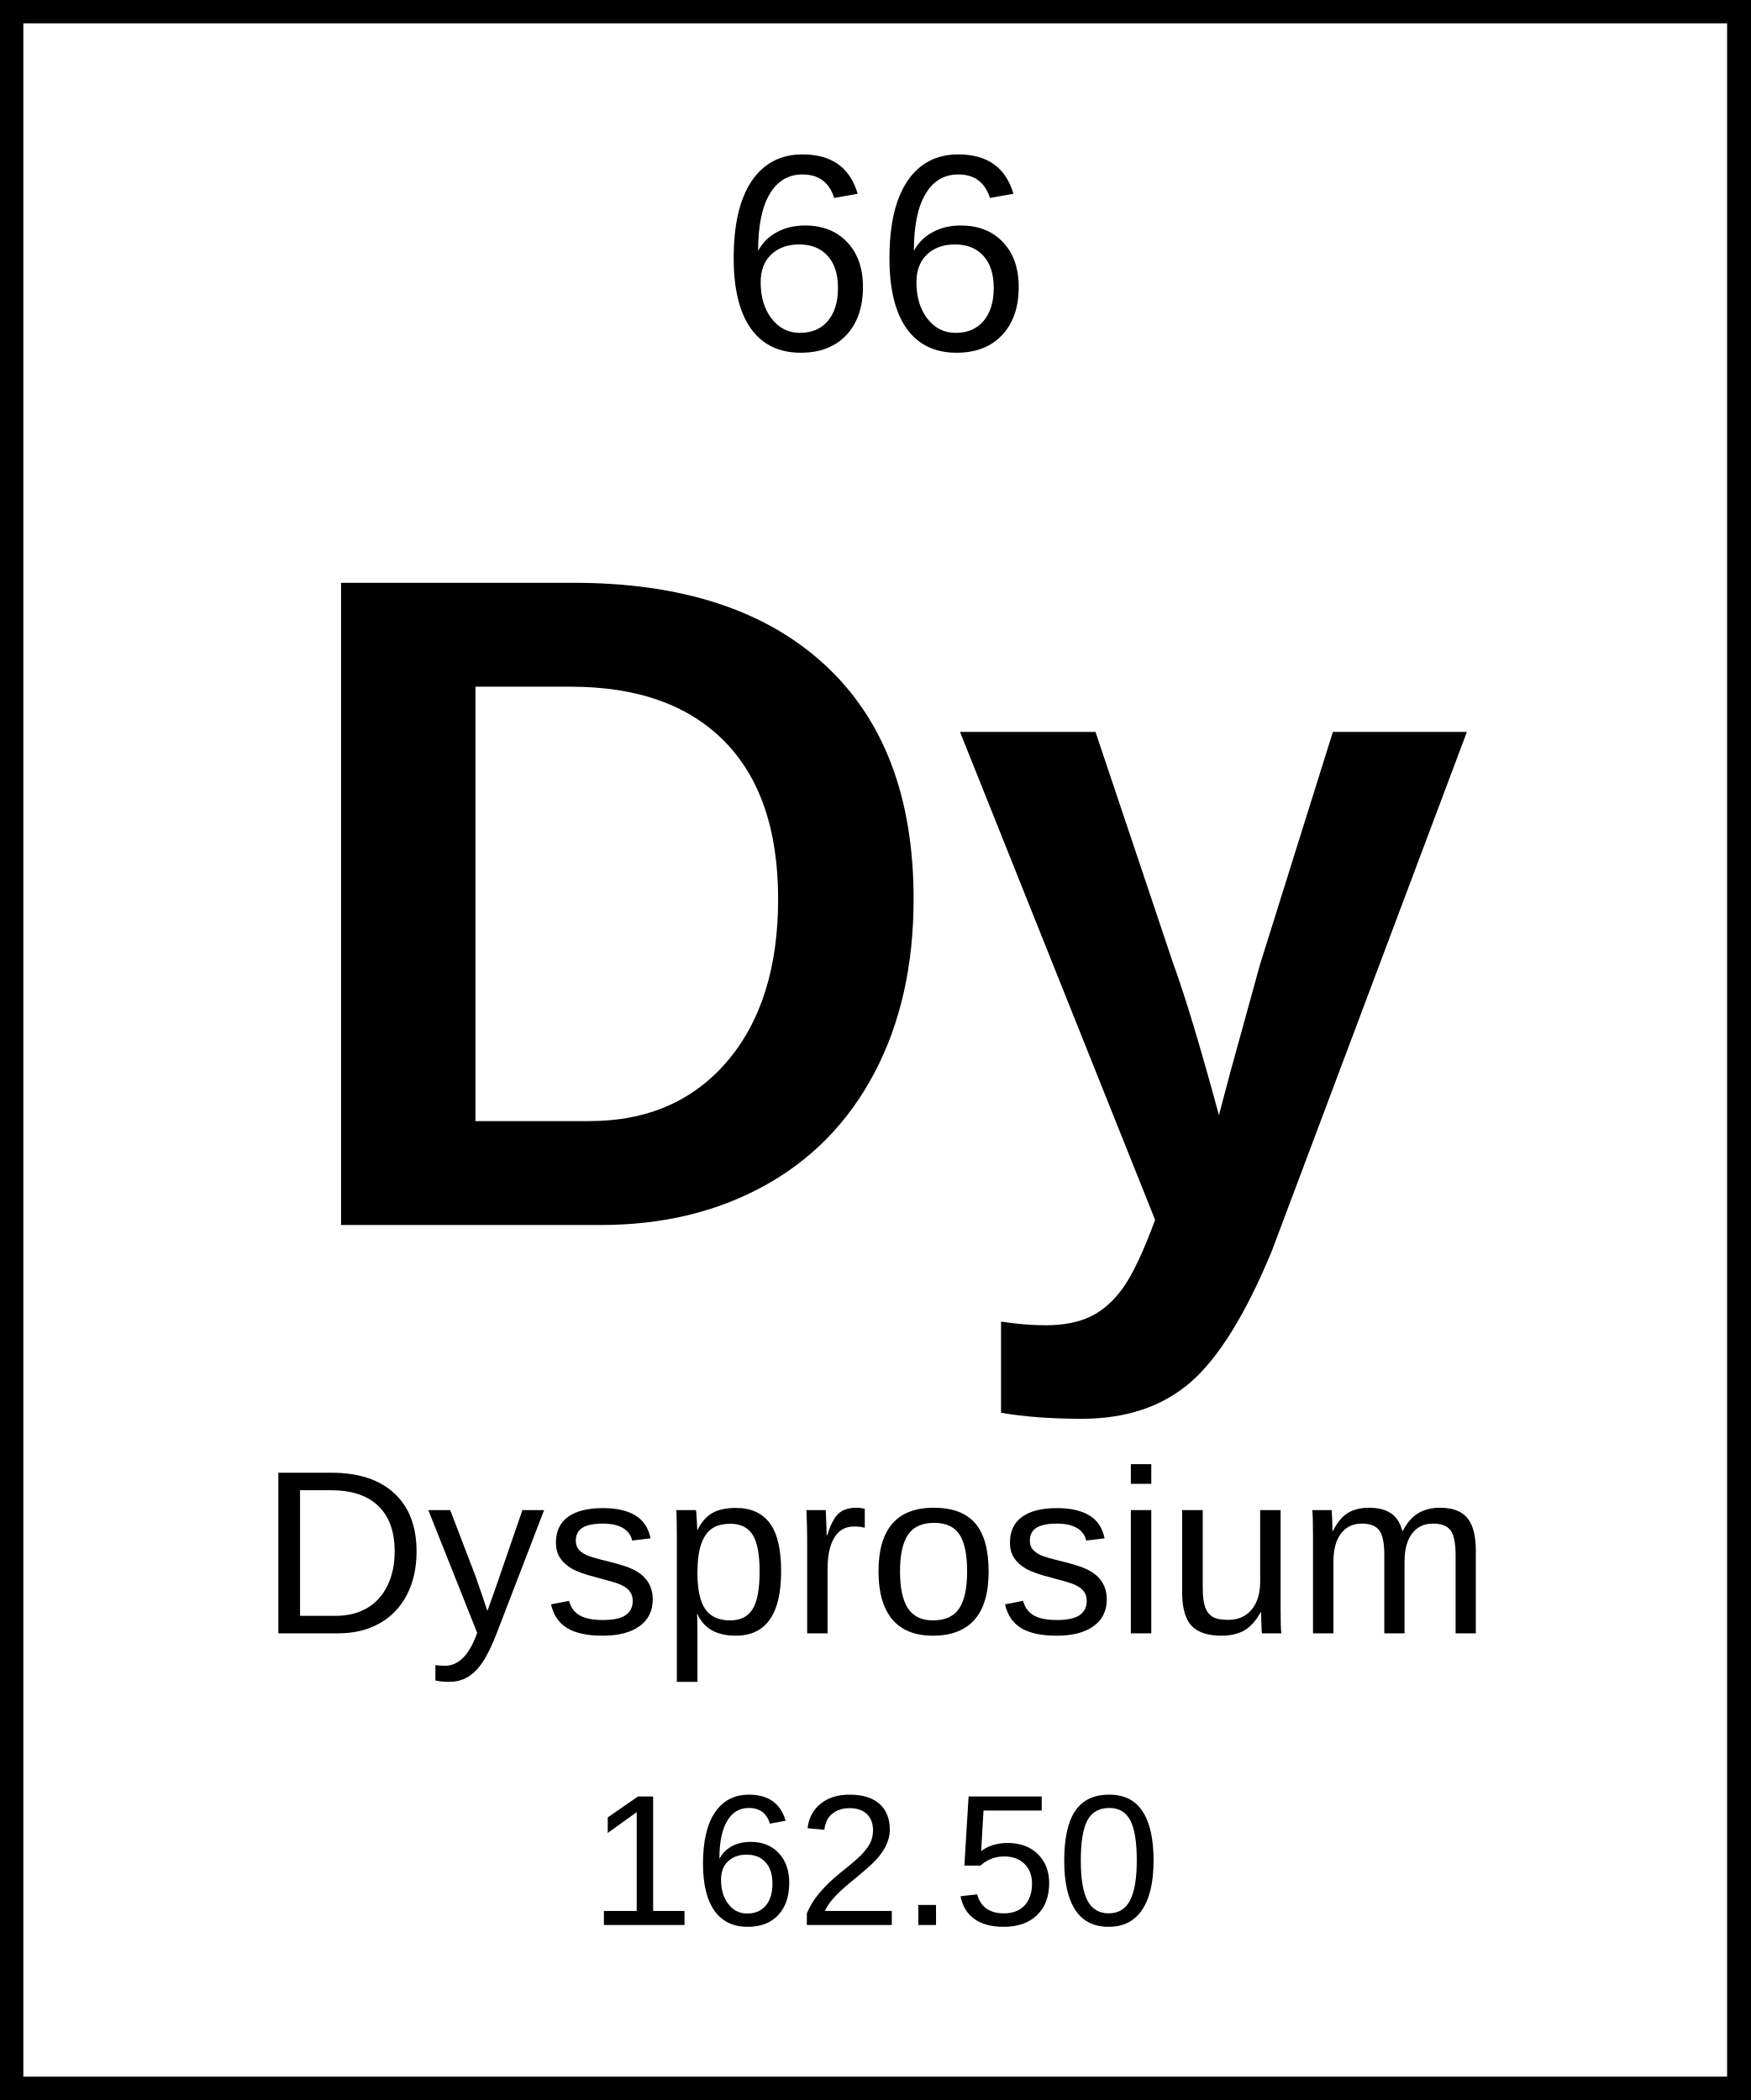
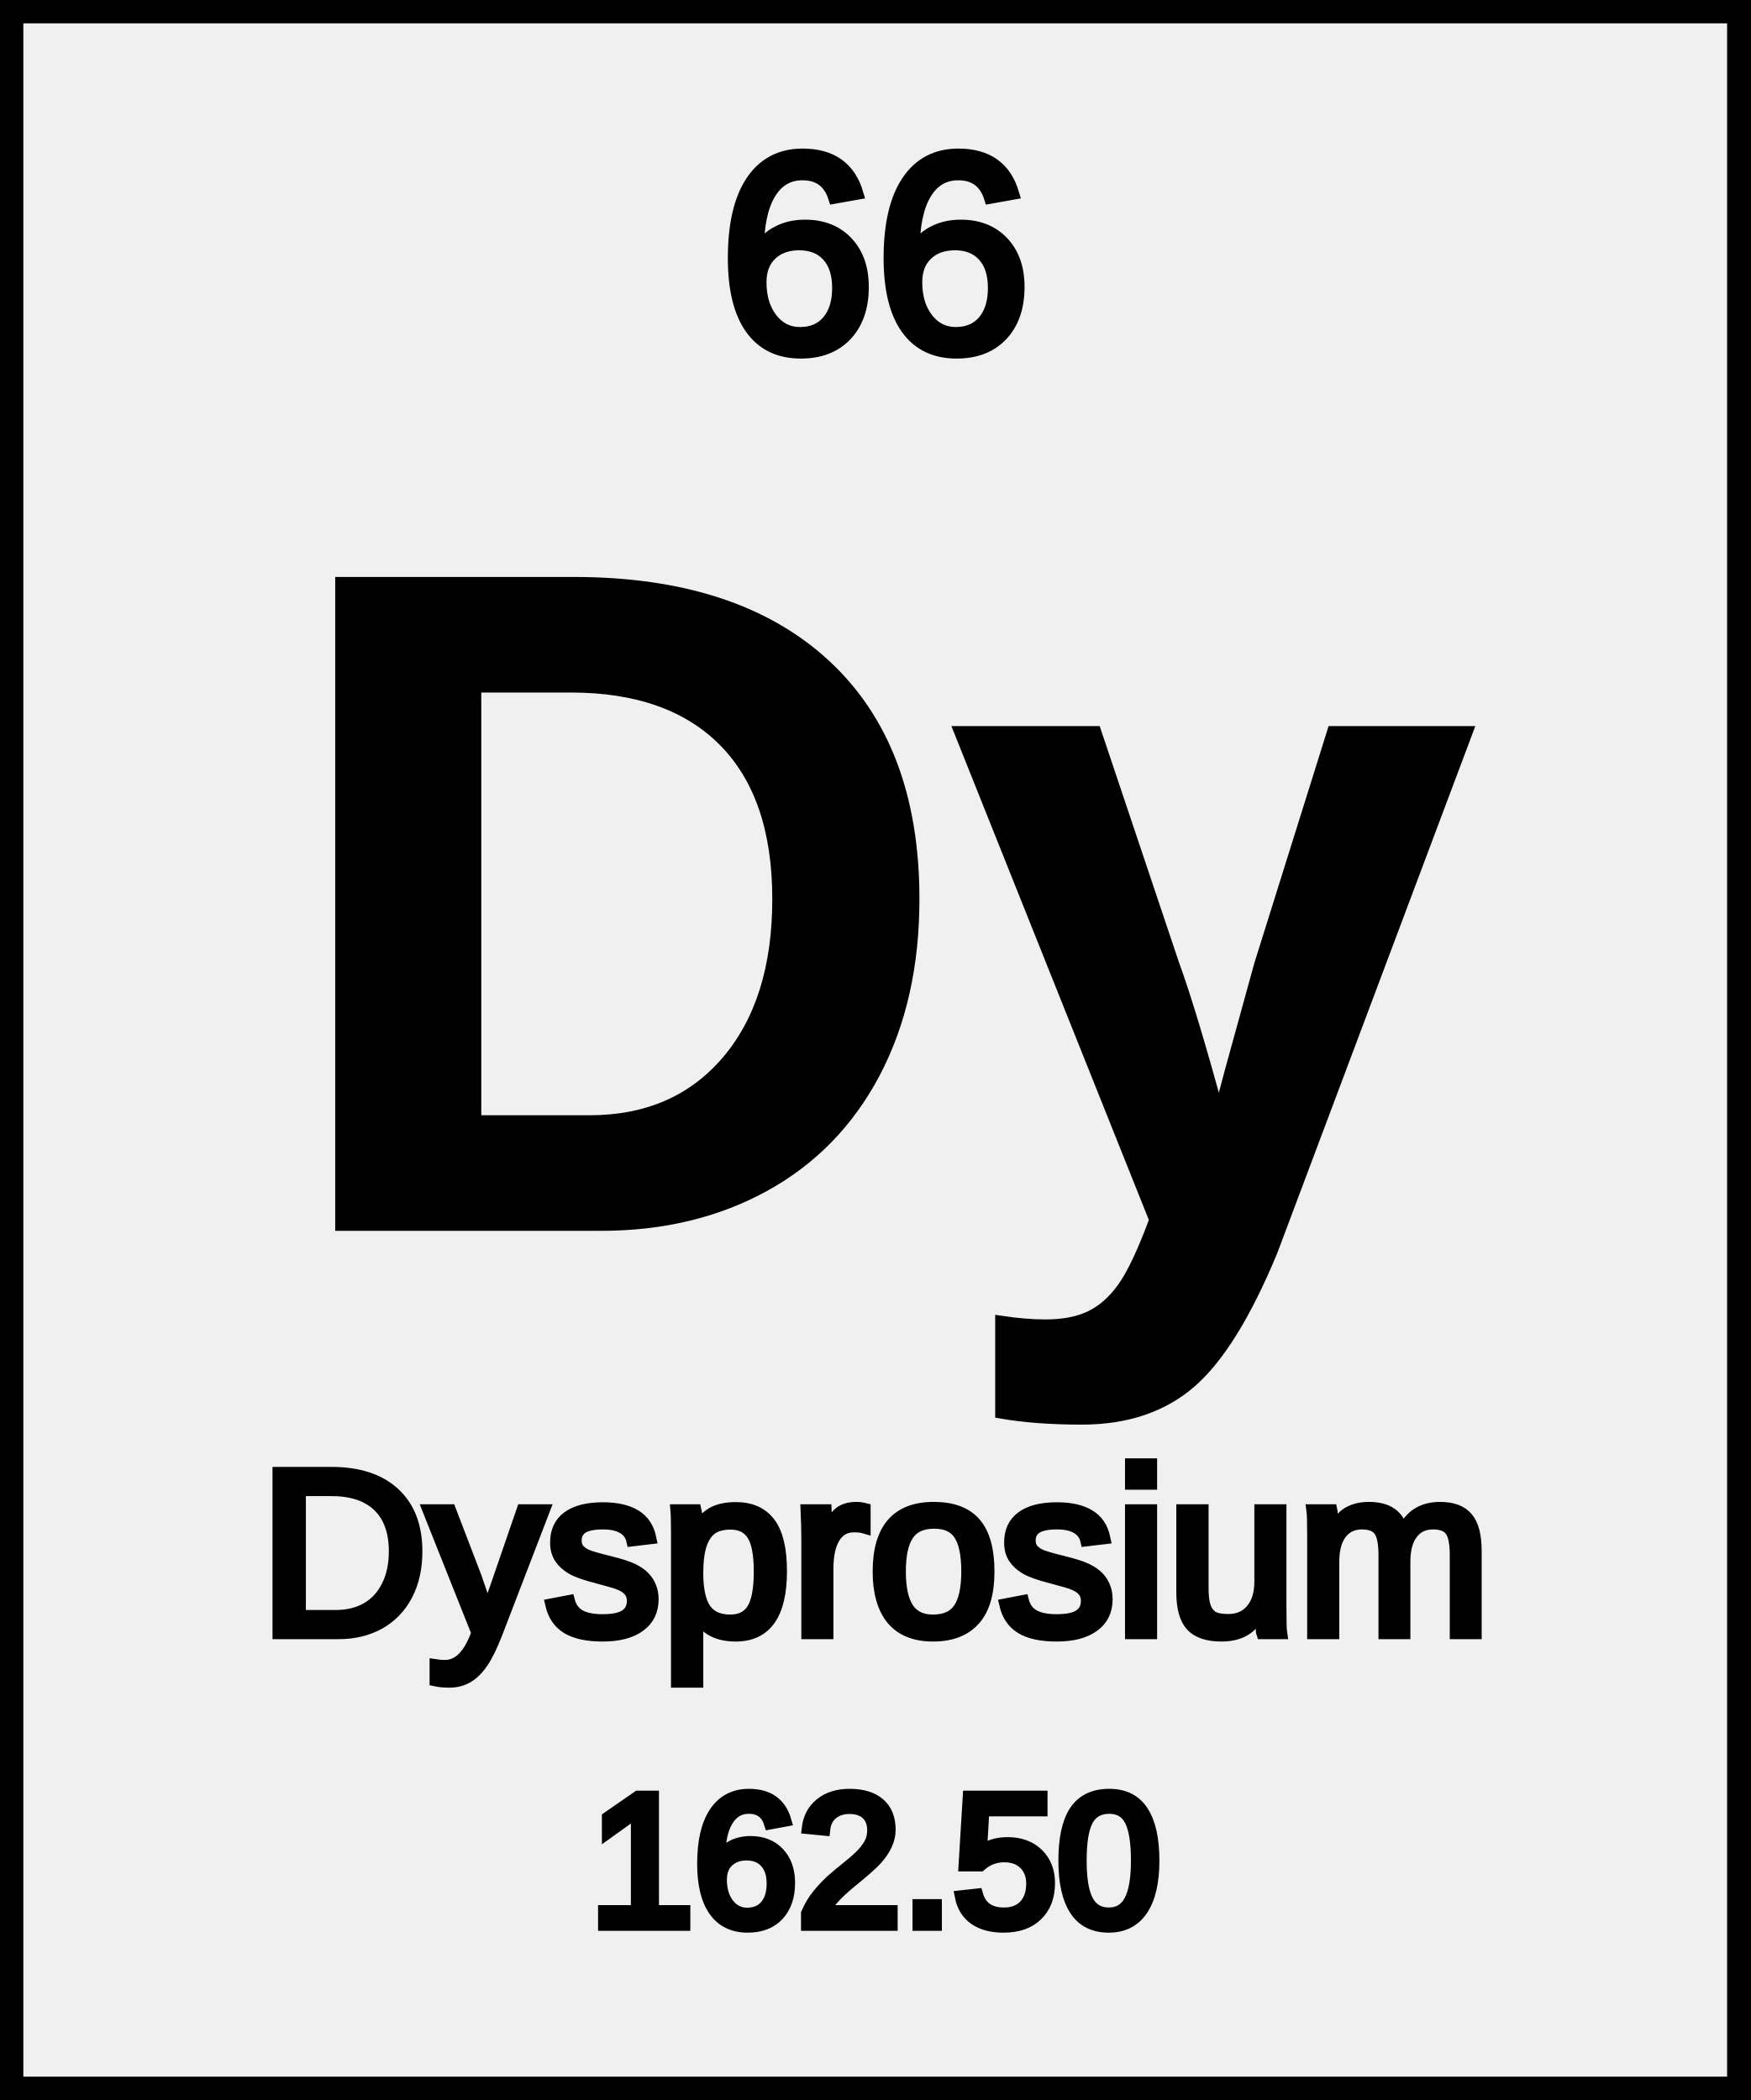
<svg xmlns="http://www.w3.org/2000/svg" width="150" height="180" viewBox="0 0 150 180">
  <g>
-     <rect x="0" y="0" width="150" height="180" fill="white" stroke="black" stroke-width="4" />
-     <text x="75" y="30" font-family="Arial, sans-serif" font-size="24" text-anchor="middle">66</text>
-     <text x="75" y="105" font-family="Arial, sans-serif" font-size="80" font-weight="bold" text-anchor="middle">Dy</text>
-     <text x="75" y="140" font-family="Arial, sans-serif" font-size="20" text-anchor="middle">Dysprosium</text>
-     <text x="75" y="165" font-family="Arial, sans-serif" font-size="16" text-anchor="middle">162.50</text>
+     <rect x="0" y="0" width="150" height="180" fill="transparent" stroke="black" stroke-width="4" />
+     <text x="75" y="30" stroke="black" fill="black" font-family="Arial, sans-serif" font-size="24" text-anchor="middle">66</text>
+     <text x="75" y="105" stroke="black" fill="black" font-family="Arial, sans-serif" font-size="80" font-weight="bold" text-anchor="middle">Dy</text>
+     <text x="75" y="140" stroke="black" fill="black" font-family="Arial, sans-serif" font-size="20" text-anchor="middle">Dysprosium</text>
+     <text x="75" y="165" stroke="black" fill="black" font-family="Arial, sans-serif" font-size="16" text-anchor="middle">162.50</text>
  </g>
</svg>
